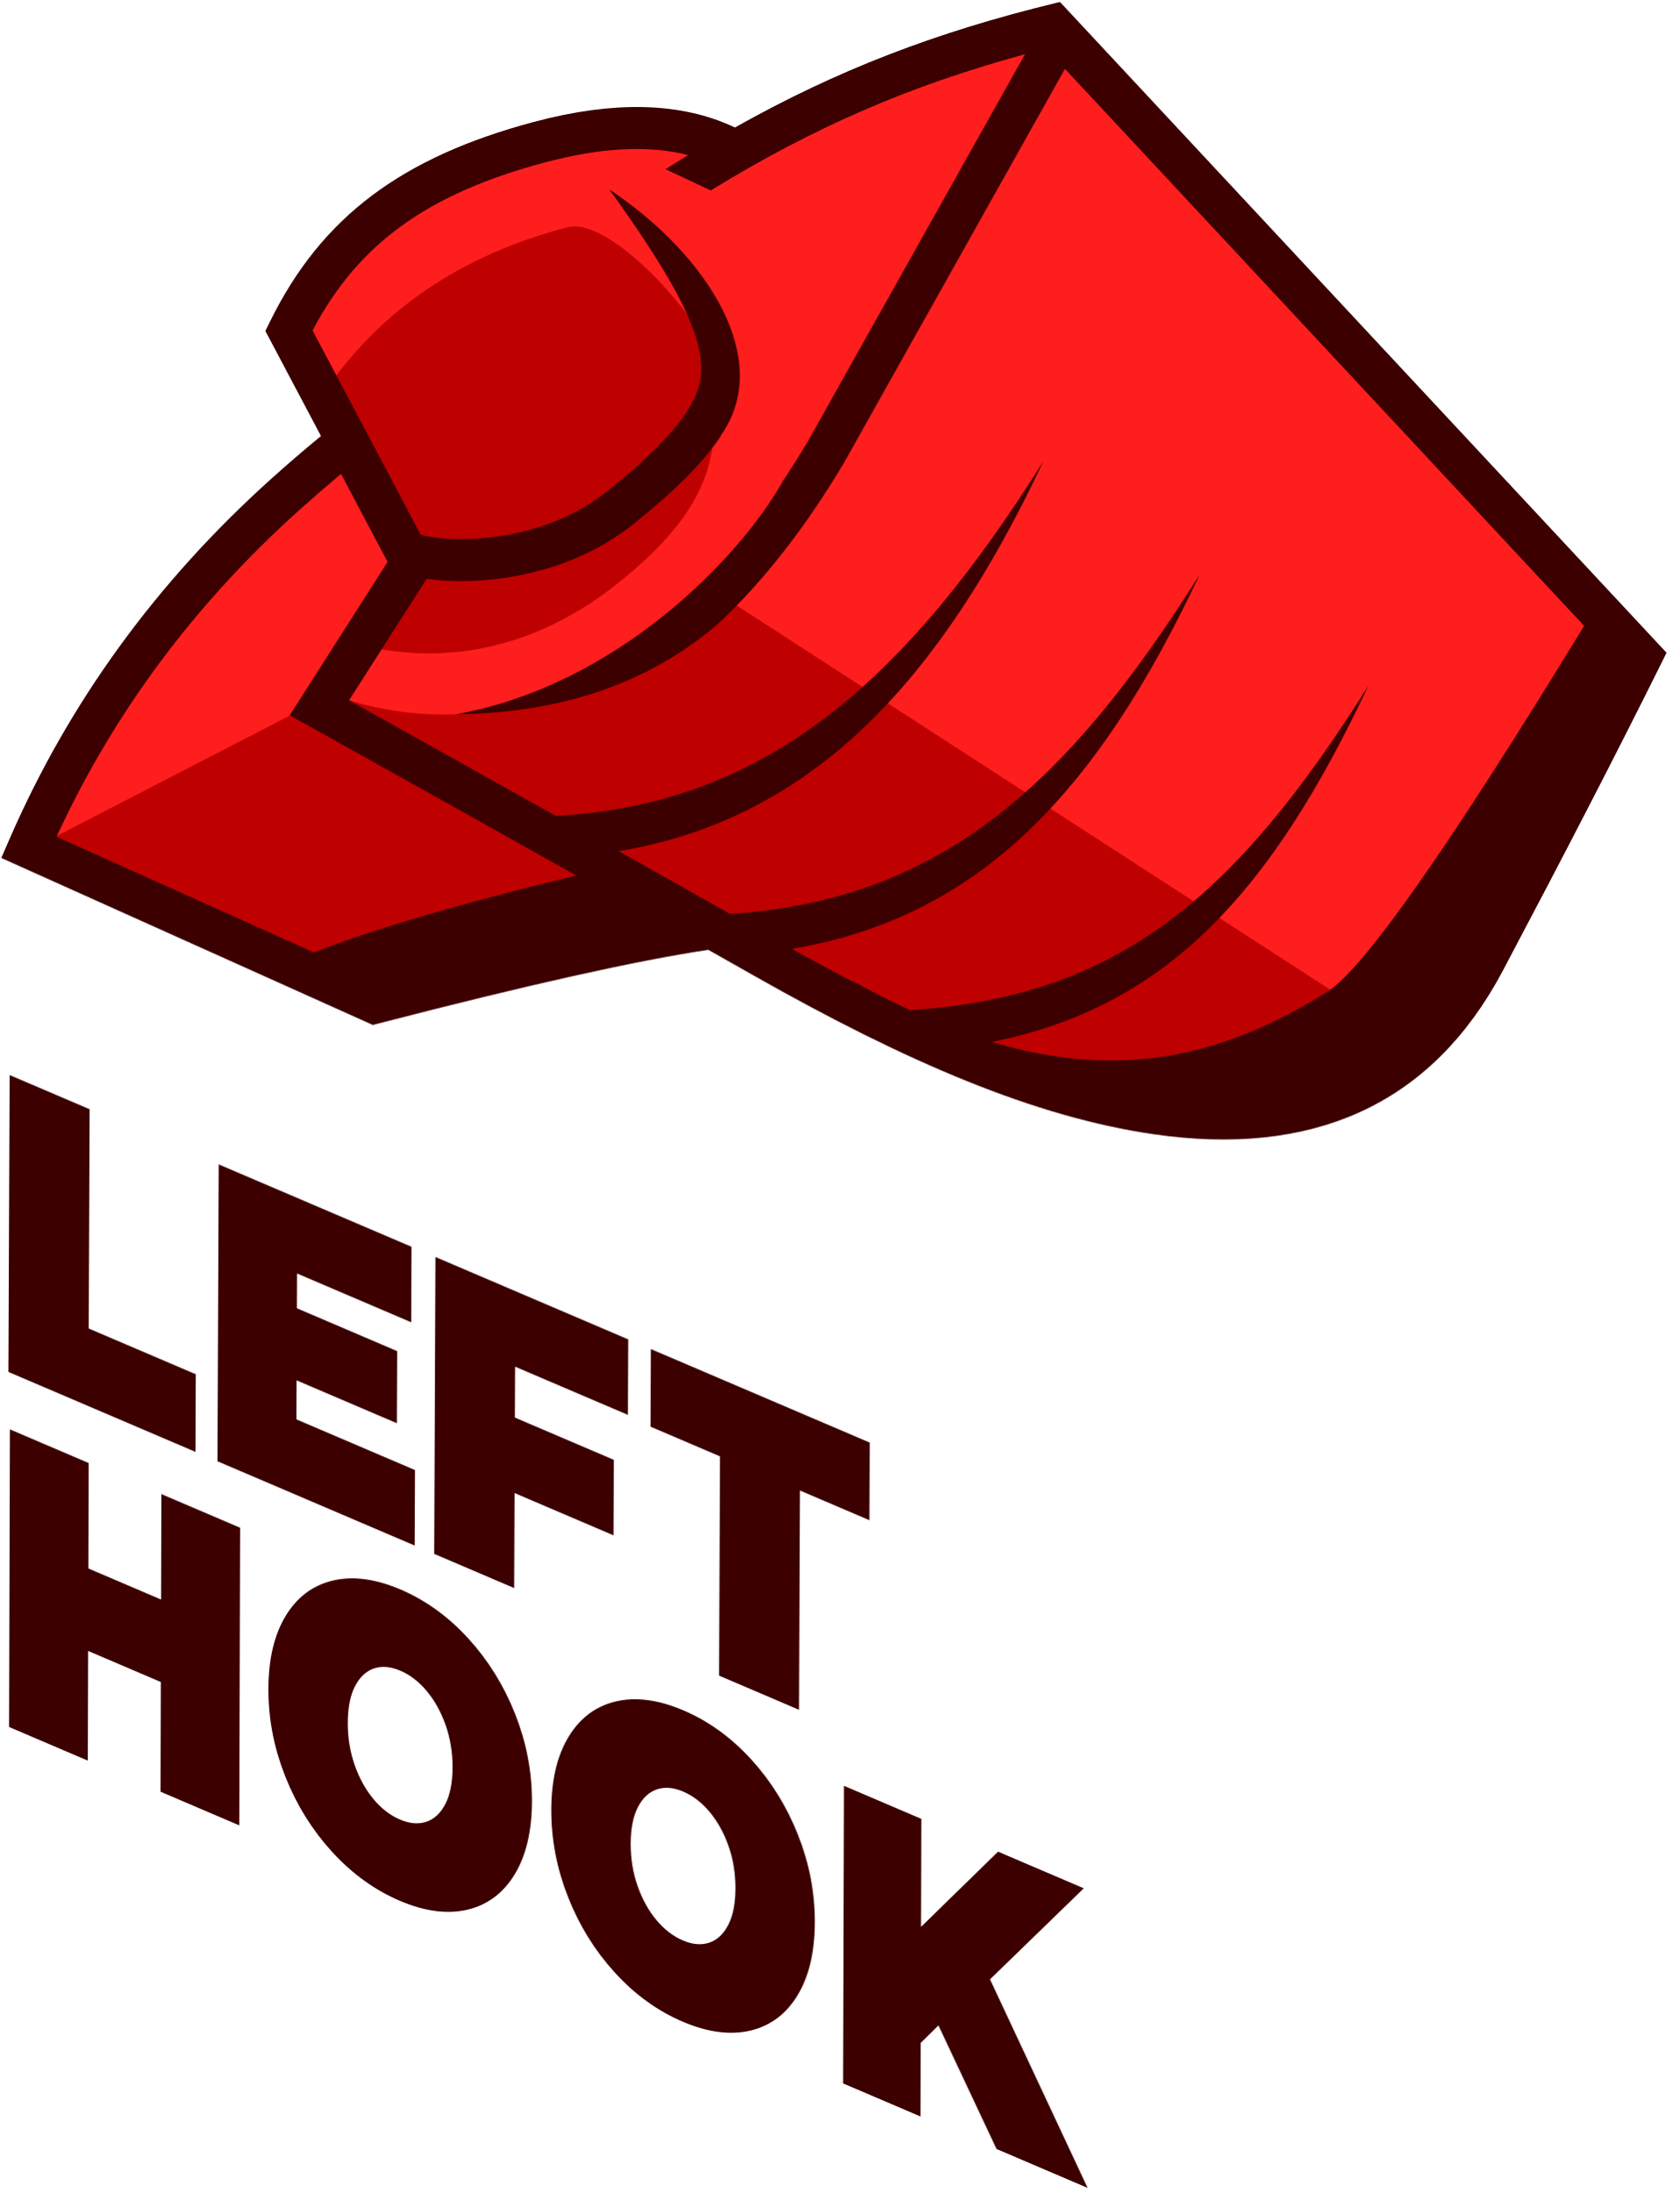
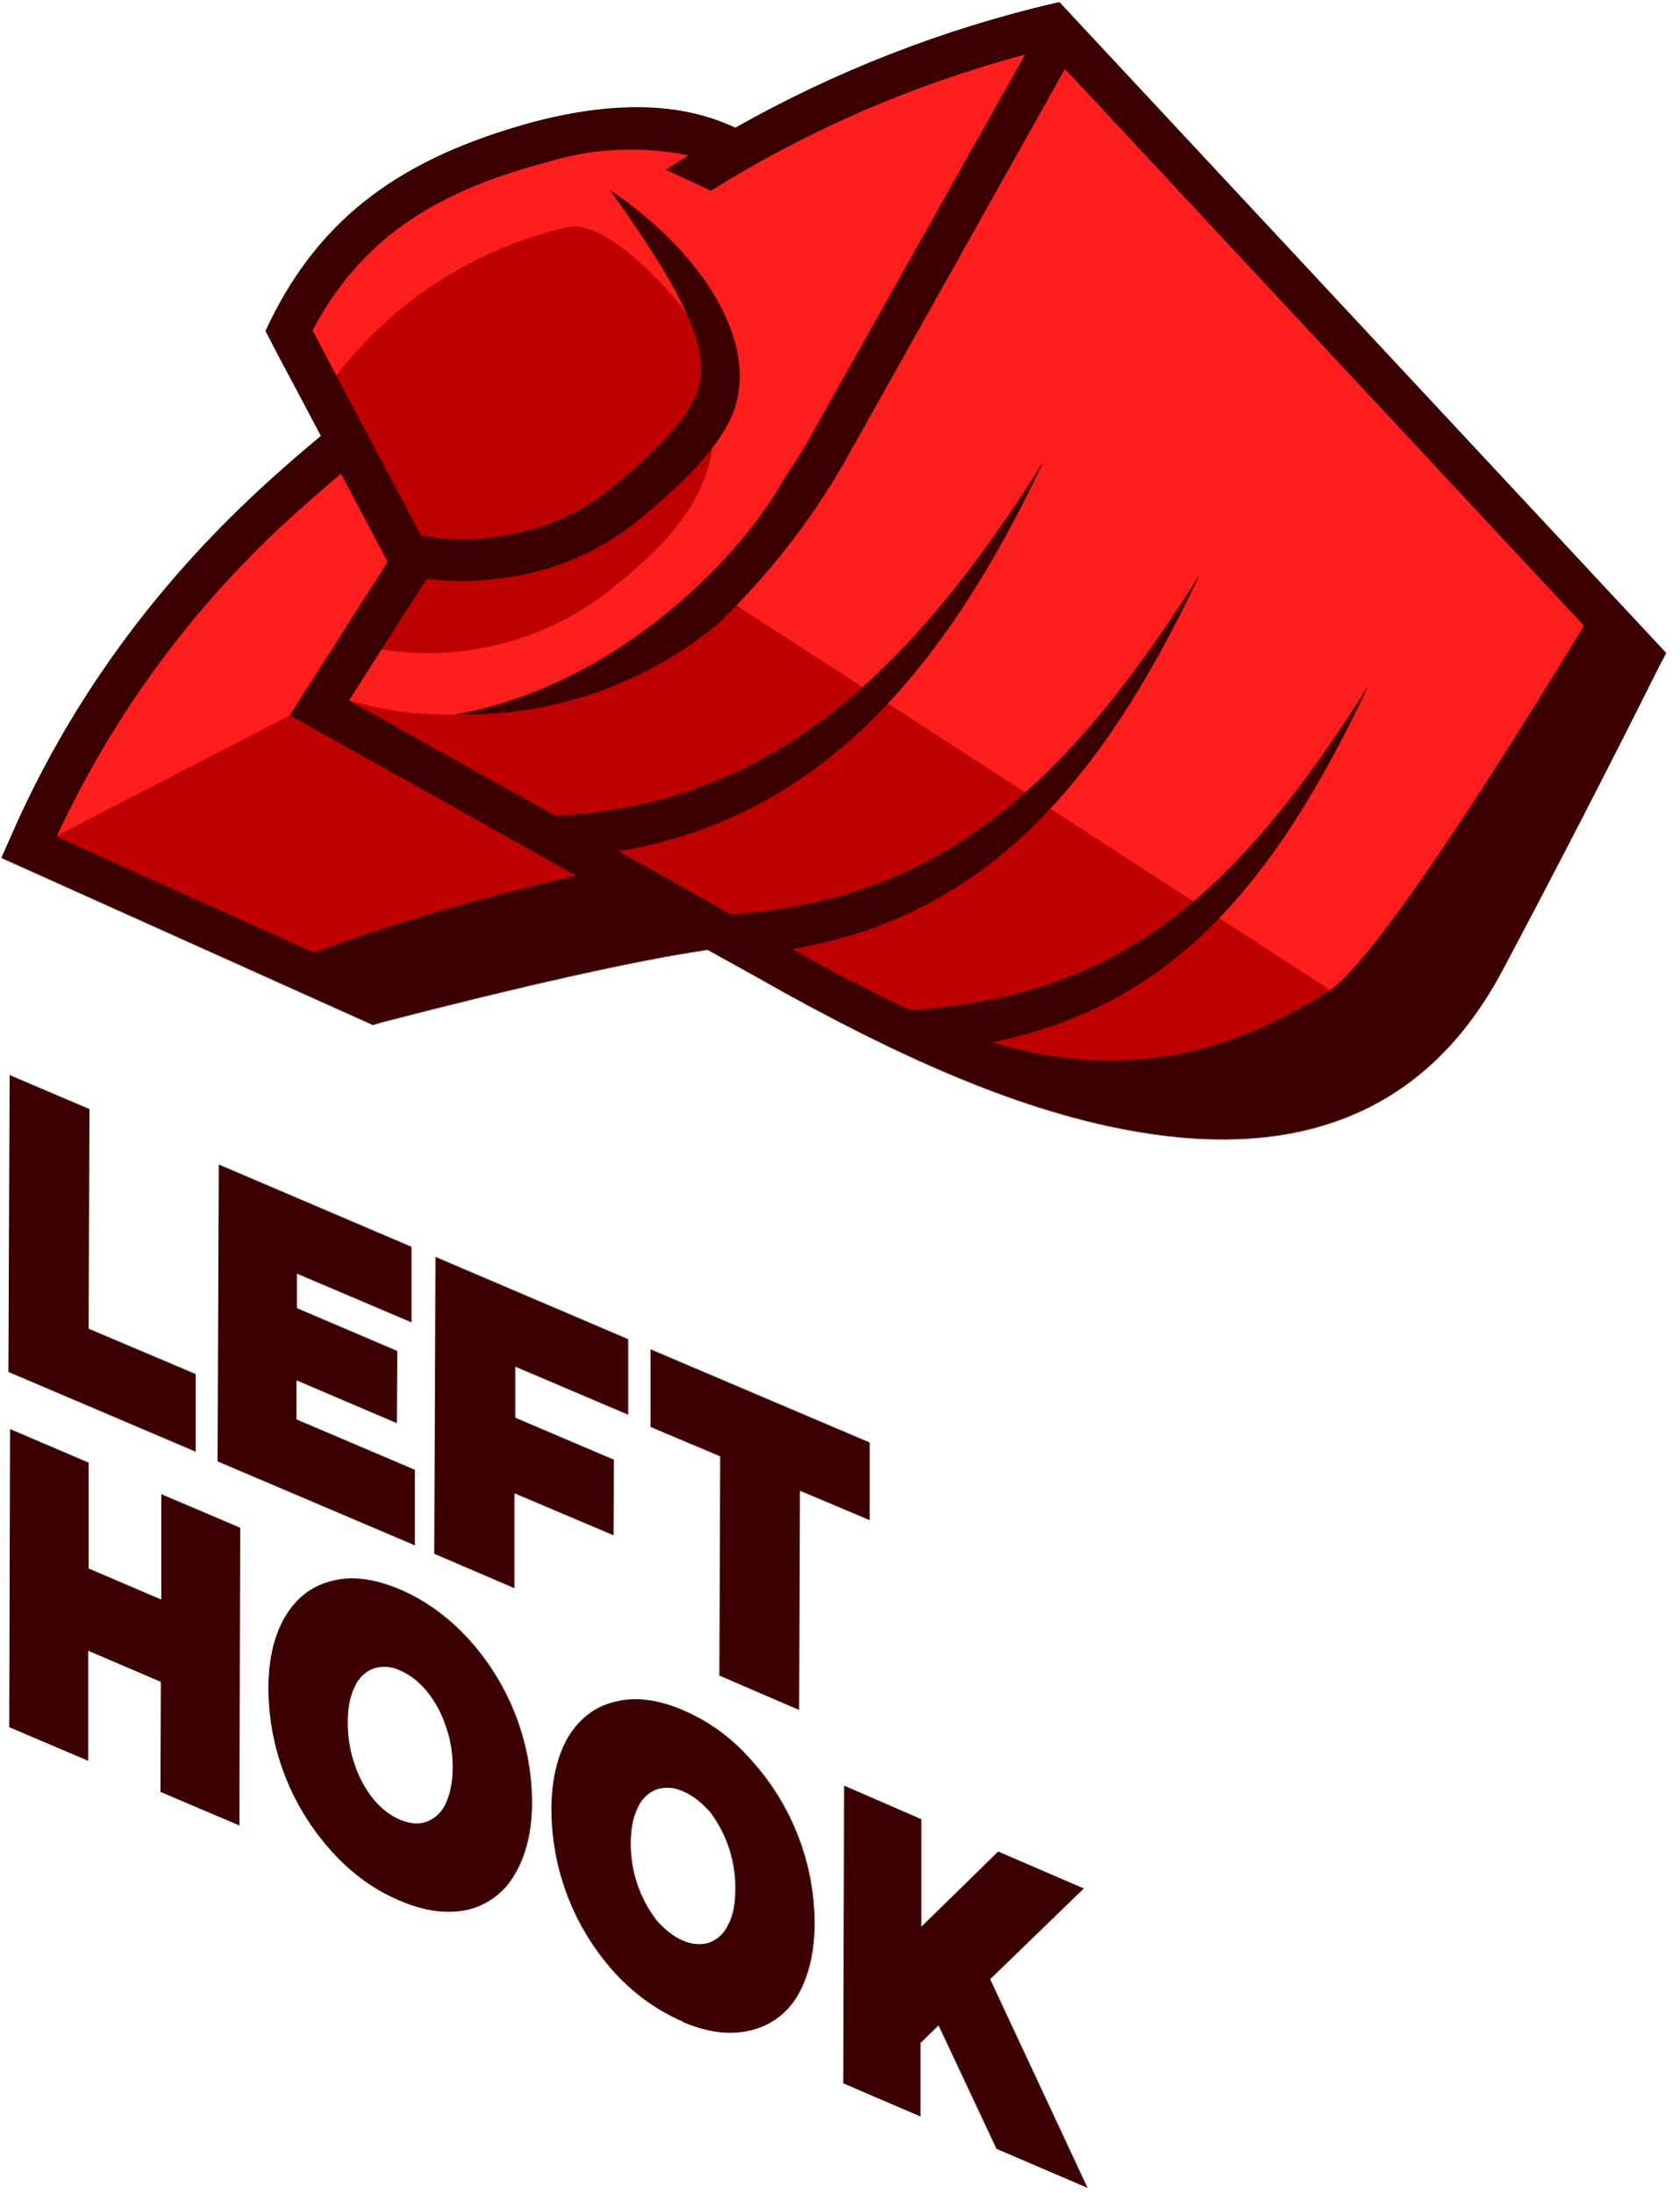
<svg xmlns="http://www.w3.org/2000/svg" width="400" height="522">
-   <g fill="none">
-     <path d="M57.176 363.802l-.203 70.867-18.748-8.012.074-26.12-17.319-7.4-.074 26.119-18.75-8.012.204-70.867 18.748 8.012-.071 25.107 17.318 7.4.072-25.106 18.75 8.012zm38.005 88.816c-5.984-2.558-11.356-6.441-16.113-11.65-4.758-5.21-8.479-11.209-11.164-17.998-2.685-6.79-4.017-13.729-3.998-20.815.021-7.087 1.39-12.871 4.107-17.352 2.717-4.482 6.464-7.29 11.24-8.425 4.775-1.135 10.156-.424 16.14 2.133 5.985 2.558 11.356 6.44 16.114 11.65 4.758 5.209 8.479 11.208 11.164 17.998 2.685 6.79 4.017 13.728 3.998 20.815-.021 7.087-1.39 12.87-4.107 17.352-2.718 4.482-6.464 7.29-11.24 8.425-4.776 1.135-10.156.424-16.14-2.133zm.056-19.337c2.33.996 4.437 1.17 6.322.522 1.884-.647 3.386-2.066 4.506-4.257 1.12-2.19 1.685-5.075 1.696-8.652.01-3.577-.538-6.936-1.642-10.077-1.105-3.141-2.595-5.84-4.471-8.094-1.876-2.254-3.98-3.88-6.31-4.875-2.33-.996-4.438-1.17-6.322-.523-1.884.648-3.386 2.067-4.506 4.258-1.12 2.19-1.685 5.074-1.696 8.652-.01 3.577.538 6.936 1.642 10.077 1.105 3.141 2.595 5.84 4.471 8.094 1.876 2.254 3.98 3.88 6.31 4.875zm67.313 48.125c-5.985-2.557-11.356-6.44-16.113-11.65-4.758-5.209-8.48-11.208-11.164-17.998-2.685-6.79-4.018-13.728-3.998-20.815.02-7.087 1.39-12.87 4.107-17.352 2.717-4.481 6.464-7.29 11.24-8.425 4.775-1.135 10.155-.424 16.14 2.134 5.985 2.557 11.356 6.44 16.114 11.65 4.757 5.208 8.478 11.208 11.163 17.998 2.685 6.79 4.018 13.728 3.998 20.815-.02 7.086-1.39 12.87-4.107 17.352-2.717 4.481-6.463 7.29-11.24 8.425-4.775 1.135-10.155.424-16.14-2.134zm.055-19.336c2.33.995 4.438 1.17 6.322.522 1.885-.648 3.387-2.067 4.507-4.258 1.12-2.19 1.685-5.074 1.695-8.651.01-3.577-.537-6.936-1.642-10.078-1.104-3.14-2.595-5.839-4.47-8.093-1.877-2.255-3.98-3.88-6.31-4.876-2.33-.996-4.438-1.17-6.322-.522-1.885.647-3.387 2.067-4.507 4.257-1.12 2.191-1.684 5.075-1.695 8.652-.01 3.577.537 6.936 1.642 10.077 1.104 3.142 2.595 5.84 4.47 8.094 1.877 2.255 3.98 3.88 6.31 4.876zm60.871 20.234l-4.227 4.173-.05 17.515-18.432-7.876.203-70.867 18.431 7.876-.073 25.714 18.345-17.906 20.417 8.725-22.333 21.676L259 521l-21.688-9.268-13.836-29.428zM2.296 256l19.042 8.137-.219 52.216 25.497 10.895-.077 18.483L2 326.698 2.296 256zm96.523 94.062l-.076 17.977-46.96-20.067.296-70.698 45.911 19.619-.075 17.977-27.192-11.62-.034 8.283 23.883 10.206-.072 17.17-23.883-10.207-.039 9.292 28.24 12.068zm23.84-24.618l-.05 12.12 23.56 10.068-.075 17.977-23.56-10.068-.096 22.624-19.042-8.137.296-70.699 45.91 19.62-.074 17.977-26.87-11.482zm48.795 21.357l-16.541-7.068.077-18.483 52.124 22.274-.077 18.483-16.541-7.068-.219 52.215-19.042-8.137.219-52.216z" fill="#3C0000" />
-     <path fill="#FF1E1E" d="M258.041 262.614l-109-52.745-72.414 22.333-71.666-34.44 76.702-98.363-13.09-24.48 42.25-38.884 65.346-2.757 75.763-28.195 134.81 144.88-63.782 96.646z" />
-     <path d="M83.234 166.806c28.557 8.613 58.512.57 89.865-24.13l147.042 95.18-30.065 18.558h-49.052l-77.414-38.196-70.816 17.903-80.405-36.476L69.71 170.04l13.523-3.234zm51.891-112.688c10.395-2.711 31.75 22.304 32.824 28.396 3.729 21.15 5.36 35.456-20.785 56.34-17.43 13.924-36.958 19.096-56.481 15.748l5.17-23.333-18.84-37.547c13.335-19.775 32.706-32.976 58.112-39.604z" fill="#BF0000" />
-     <path d="M90.49 243.63l-1.701.44L.306 204.297l1.972-4.53c14.167-32.556 34.937-61.142 62.275-85.723a360.593 360.593 0 0 1 11.871-10.218l-4.644-8.775-5.55-10.486-1.85-3.495-1.193-2.256 1.126-2.29C76.589 51.557 95.82 37.405 127.05 29.05c19.156-5.126 35.187-4.767 47.959 1.308 24.189-13.614 47.803-22.706 76.343-29.63l1.069-.256L396.86 155.43l-1.54 3.1c-10.04 20.231-22.513 44.425-37.42 72.584-17.25 32.583-45.981 44.388-83.287 38.964-27.99-4.07-58.484-16.992-95.094-37.759-3.41-1.934-7.025-3.98-10.843-6.137-16.934 2.527-43.024 8.345-78.187 17.448zM71.24 121.48c-25.011 22.488-44.26 48.4-57.775 77.768l61.268 27.539c14.474-5.637 35.303-11.742 62.487-18.314a27244.826 27244.826 0 0 0-63.601-35.566l-4.635-2.584 23.31-36.515-11.092-20.955a351.22 351.22 0 0 0-9.963 8.627zm37.169 48.63l-.001-.075.11.046c37.823-6.669 67.385-36.695 78.028-55.724a214.21 214.21 0 0 0 5.765-9.14l51.774-92.3c-27.436 7.462-50.357 17.406-74.833 32.428l-10.77-5.056a377.32 377.32 0 0 1 5.375-3.366c-9.317-2.39-20.701-1.833-34.222 1.785-27.623 7.391-44.269 19.196-55.203 39.976l.637 1.203 5.55 10.486 19.567 36.97c4.432 1.195 11.669 1.437 19.002.3 9.563-1.481 18.459-5.058 25.496-10.738 14.16-11.43 21.644-20.1 22.244-27.61.717-8.976-5.242-21.145-21.765-44.099l.06-.043.02.035c23.3 15.595 39.195 40.565 26.352 58.586l-.002.15c-1.225 1.833-2.648 3.679-4.257 5.543-4.215 4.882-9.35 9.55-16.371 15.219-8.51 6.869-19.042 11.104-30.246 12.84-6.82 1.057-13.635 1.105-19.12.289l-18.476 28.943a28074.662 28074.662 0 0 1 49.522 27.684l-.01-.198c50.94-2.765 83.888-33.64 115.817-84.379-24.397 51.796-54.575 85.053-101.113 92.821 9.725 5.462 18.562 10.44 26.514 14.933 50.017-3.23 80.238-30.587 111.843-80.812-24.104 51.175-51.882 81.44-97.081 89.153a550.68 550.68 0 0 0 14.753 7.948 74.995 74.995 0 0 1-.427-.397 222.31 222.31 0 0 0 5.428 2.952c2.825 1.42 5.61 2.783 8.358 4.087 49.817-3.224 77.614-27.178 109.168-77.322-23.193 49.24-47.963 76.516-89.716 84.877 30.533 9.177 55.228 3.552 79.965-11.987 8.576-5.387 28.937-34.415 61.084-87.085L253.598 16.401 201 110.17l-.067.115c-9.29 15.57-19.314 28.367-30.064 38.359-16.353 14.027-37.137 21.174-62.351 21.438l-.11.028z" fill="#3C0000" />
-   </g>
+   <path d="M57.2 363.8l-.2 70.9-18.8-8 .1-26.2-17.3-7.4v26.2l-18.8-8 .2-71 18.7 8v25.2l17.3 7.4v-25.1l18.8 8zm38 88.8c-6-2.5-11.4-6.4-16.1-11.6a58.1 58.1 0 0 1-15.2-38.8c0-7.1 1.4-13 4.1-17.4 2.7-4.5 6.5-7.3 11.3-8.4 4.7-1.2 10.1-.4 16 2.1 6 2.6 11.4 6.5 16.2 11.7a58.1 58.1 0 0 1 15.2 38.8c0 7-1.4 12.8-4.1 17.3a17.5 17.5 0 0 1-11.3 8.5c-4.8 1-10.1.4-16.1-2.2zm0-19.3c2.4 1 4.5 1.2 6.4.5a8 8 0 0 0 4.5-4.3c1-2.1 1.7-5 1.7-8.6 0-3.6-.6-7-1.7-10a26 26 0 0 0-4.5-8.2c-1.8-2.2-4-3.9-6.3-4.9a8.6 8.6 0 0 0-6.3-.5 8 8 0 0 0-4.5 4.3c-1.1 2.2-1.7 5-1.7 8.6 0 3.6.6 7 1.7 10.1a26 26 0 0 0 4.4 8.1c1.9 2.3 4 3.9 6.3 4.9zm67.4 48.1c-6-2.6-11.4-6.4-16.2-11.6a58 58 0 0 1-15.1-38.9c0-7 1.4-12.8 4-17.3 2.8-4.5 6.5-7.3 11.3-8.4 4.8-1.2 10.2-.5 16.2 2.1s11.3 6.4 16 11.7a58.1 58.1 0 0 1 15.2 38.8c0 7-1.4 12.8-4 17.3a17.5 17.5 0 0 1-11.3 8.4c-4.8 1.2-10.2.5-16.1-2zm0-19.3c2.3 1 4.4 1.1 6.3.5a8 8 0 0 0 4.5-4.3c1.2-2.2 1.7-5 1.7-8.6a29.9 29.9 0 0 0-6-18.2c-2-2.2-4-3.9-6.4-4.9a8.6 8.6 0 0 0-6.3-.5 8 8 0 0 0-4.5 4.3c-1.1 2.2-1.7 5-1.7 8.6a29.9 29.9 0 0 0 6.1 18.2c1.9 2.2 4 3.9 6.3 4.9zm60.9 20.2l-4.3 4.2V504l-18.4-7.9.2-70.9 18.4 8v25.6l18.3-17.9 20.4 8.8-22.3 21.6L259 521l-21.7-9.3-13.8-29.4zM2.3 256l19 8.1-.2 52.3 25.5 10.8v18.5L2 326.7l.3-70.7zm96.5 94v18l-47-20 .3-70.7L98 296.9v18l-27.3-11.6v8.2l23.9 10.2-.1 17.2-23.9-10.2v9.3l28.2 12zm23.9-24.6v12.2l23.5 10-.1 18-23.6-10v22.6l-19.1-8.2.3-70.7 45.9 19.6v18l-27-11.5zm48.8 21.4l-16.6-7v-18.5l52.2 22.2V362l-16.6-7-.2 52.2-19-8.2.2-52.2z" fill="#3C0000" />
+   <path fill="#FF1E1E" d="M258 262.6L149 210l-72.4 22.3L5 197.8l76.7-98.4-13.1-24.5L110.8 36l65.4-2.7L251.9 5 386.7 150 323 246.6z" />
+   <path d="M83.2 166.8c28.6 8.6 58.5.6 89.9-24.1l147 95.2-30 18.5h-49l-77.5-38.2-70.8 18-80.4-36.6L69.7 170l13.5-3.2zm52-112.7c10.3-2.7 31.7 22.3 32.7 28.4 3.8 21.2 5.4 35.5-20.7 56.4a69.8 69.8 0 0 1-56.5 15.7l5.2-23.3L77 93.7a96.6 96.6 0 0 1 58.1-39.6z" fill="#BF0000" />
+   <path d="M90.5 243.6l-1.7.5L.3 204.3l2-4.5c14.1-32.6 35-61.2 62.3-85.8a360.6 360.6 0 0 1 11.8-10.2l-4.6-8.7-5.6-10.5-1.8-3.5-1.2-2.3 1.1-2.3c12.3-25 31.5-39 62.8-47.5 19.1-5 35.1-4.7 48 1.4A287.6 287.6 0 0 1 251.3.7l1-.2 144.5 155-1.6 3a3184 3184 0 0 1-37.4 72.6c-17.3 32.6-46 44.4-83.3 39-28-4-58.5-17-95-37.8l-11-6.1c-16.9 2.5-43 8.3-78.1 17.4zM71.2 121.5a237.2 237.2 0 0 0-57.7 77.7l61.2 27.6a517.5 517.5 0 0 1 62.5-18.3 27244.8 27244.8 0 0 0-63.6-35.6l-4.6-2.6 23.3-36.5-11.1-21a351.2 351.2 0 0 0-10 8.7zm37.2 48.6h.1c37.8-6.7 67.4-36.7 78-55.7a214.2 214.2 0 0 0 5.8-9.2L244.1 13a274.8 274.8 0 0 0-74.8 32.4l-10.8-5a377.3 377.3 0 0 1 5.4-3.4 68.2 68.2 0 0 0-34.3 1.8C102 46.1 85.4 58 74.4 78.7l.7 1.2 5.5 10.5 19.6 37a50.4 50.4 0 0 0 19 .2c9.6-1.4 18.4-5 25.5-10.7 14.1-11.4 21.6-20 22.2-27.6.7-9-5.2-21.1-21.7-44.1 23.3 15.6 39.2 40.6 26.4 58.6v.1a57 57 0 0 1-4.3 5.6c-4.2 4.8-9.3 9.5-16.3 15.2a63.4 63.4 0 0 1-30.3 12.8 66 66 0 0 1-19.1.3l-18.5 29a28074.7 28074.7 0 0 1 49.5 27.6v-.2c51-2.7 84-33.6 115.9-84.3-24.4 51.8-54.6 85-101.2 92.8 9.8 5.4 18.6 10.4 26.6 15 50-3.3 80.2-30.7 111.8-80.9-24.1 51.2-51.9 81.4-97 89.2a550.7 550.7 0 0 0 14.7 8 75 75 0 0 1-.5-.5 222.3 222.3 0 0 0 5.5 3 410 410 0 0 0 8.3 4c49.8-3.2 77.6-27.1 109.2-77.3-23.2 49.3-48 76.5-89.7 85 30.5 9 55.2 3.5 80-12 8.5-5.5 28.9-34.5 61-87.2L253.6 16.4 201 110.2a172.9 172.9 0 0 1-30.1 38.4 94 94 0 0 1-62.4 21.5z" fill="#3C0000" />
</svg>
